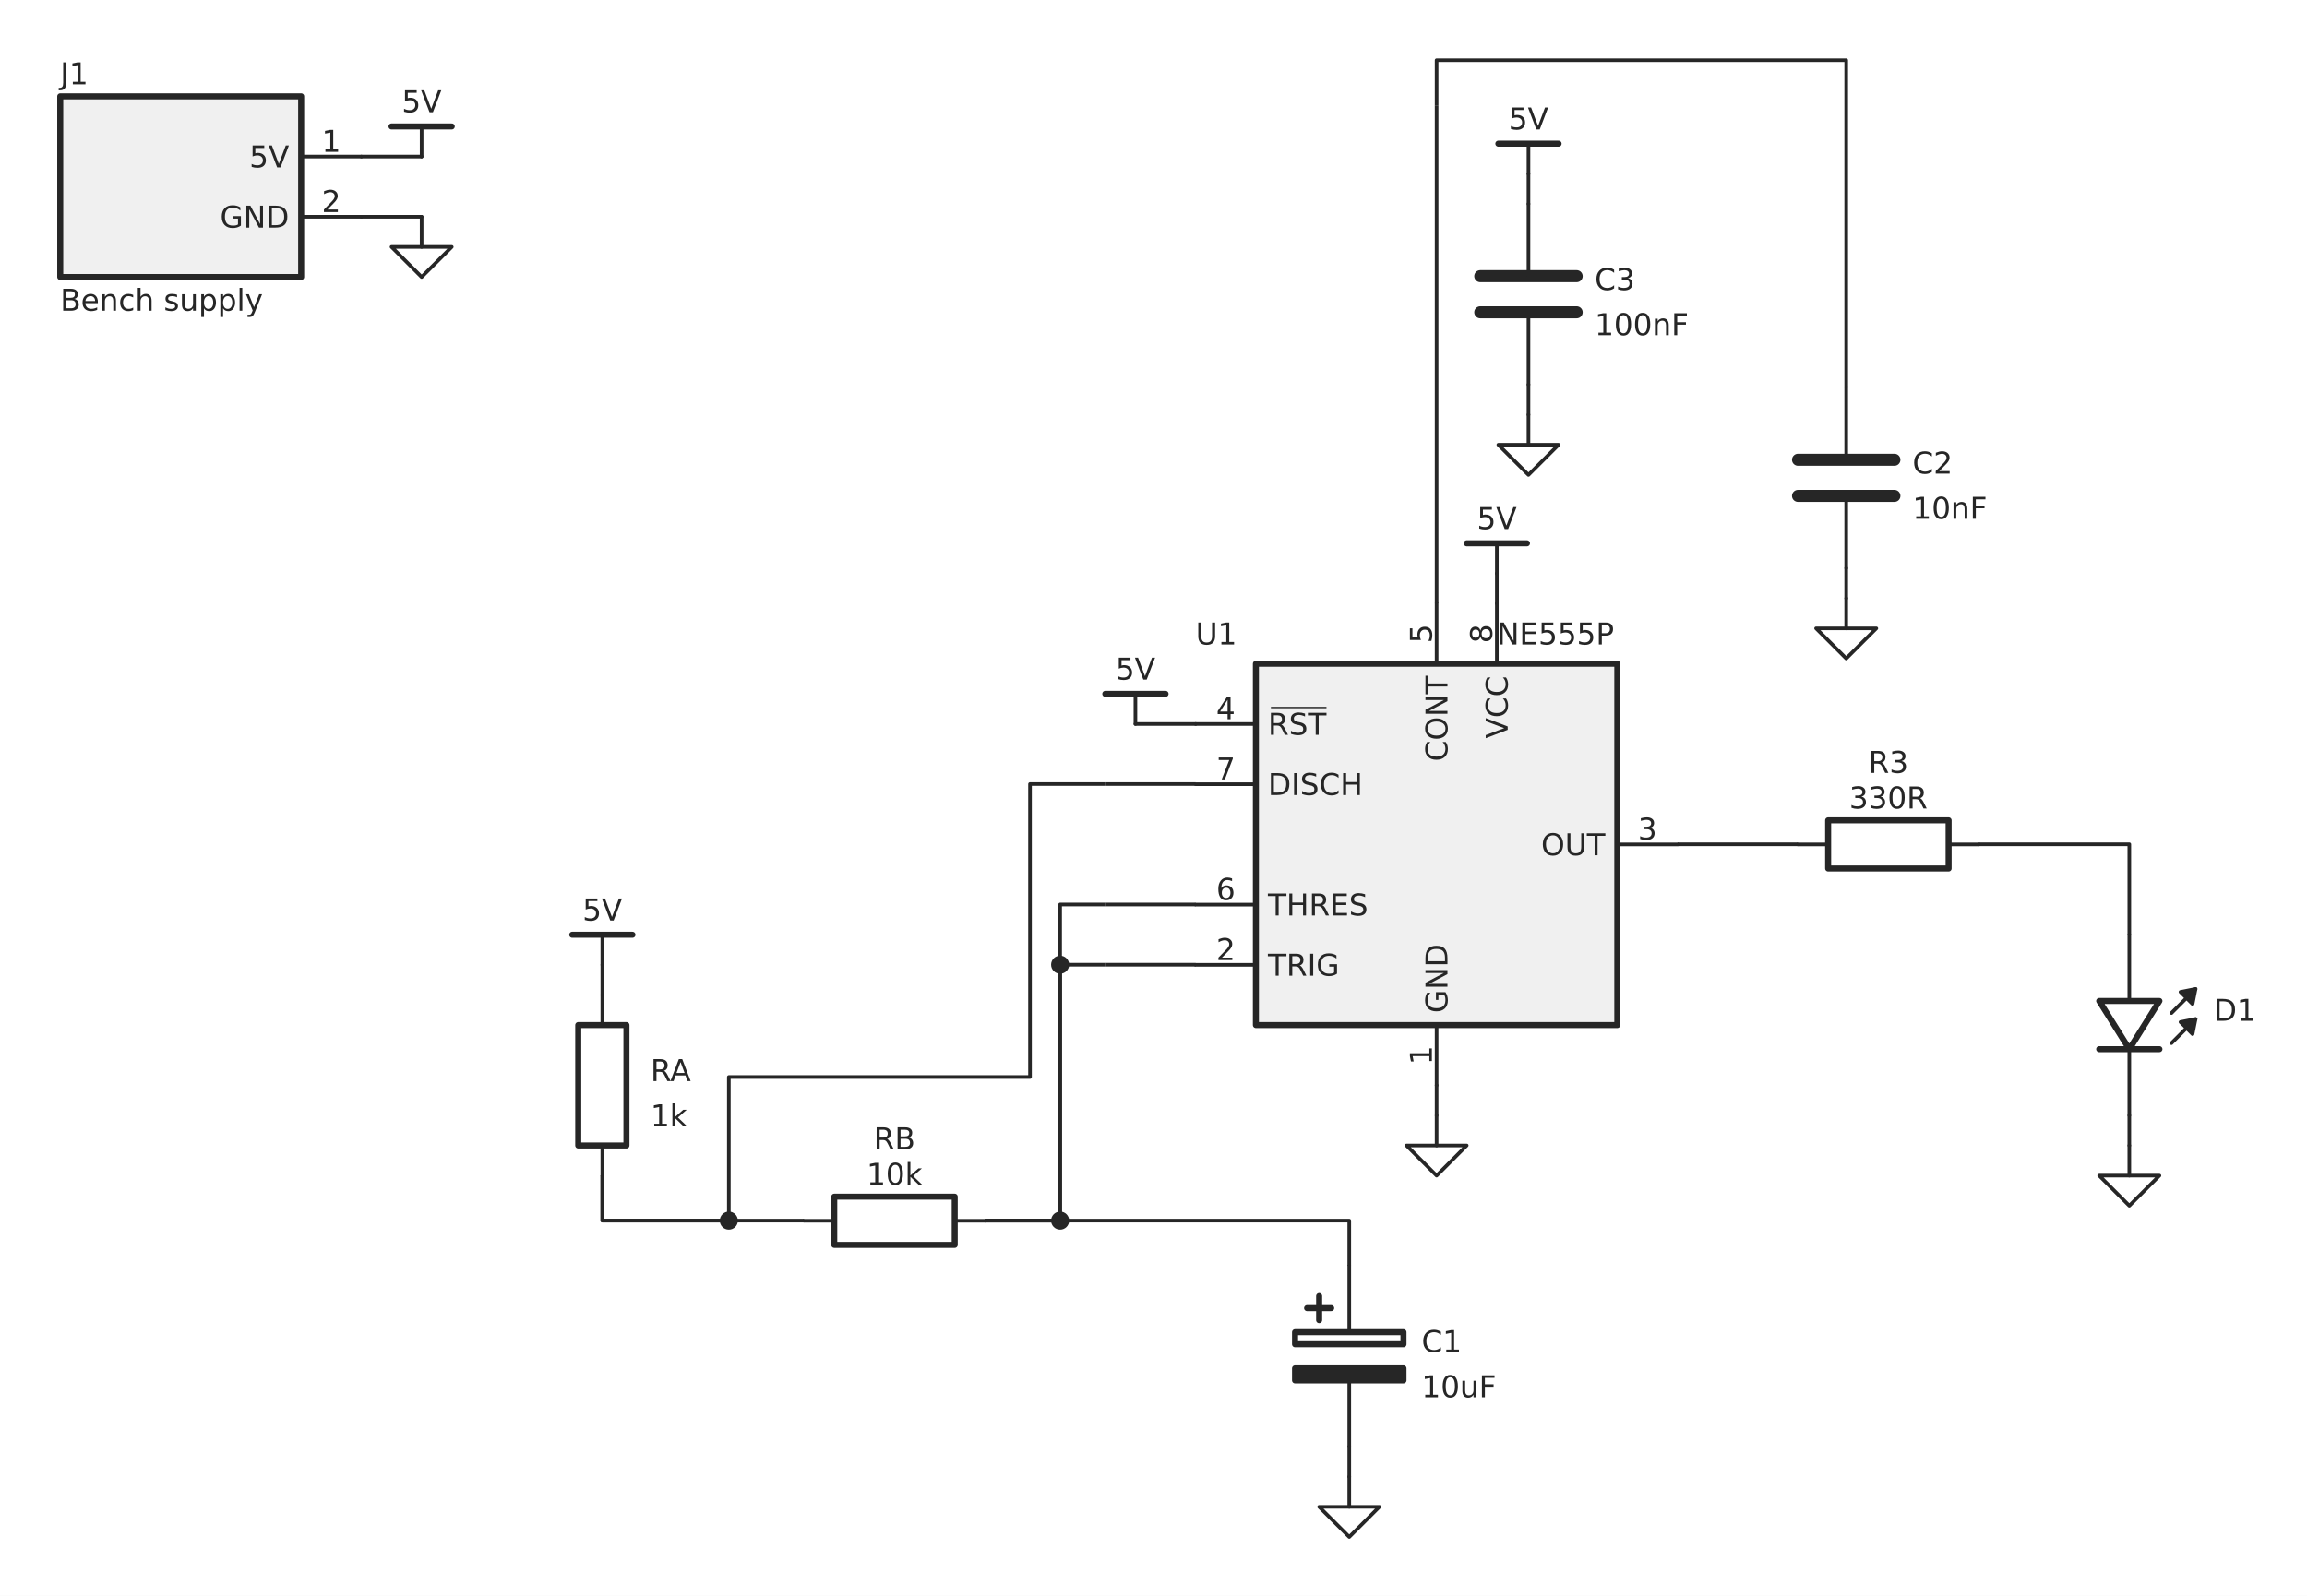
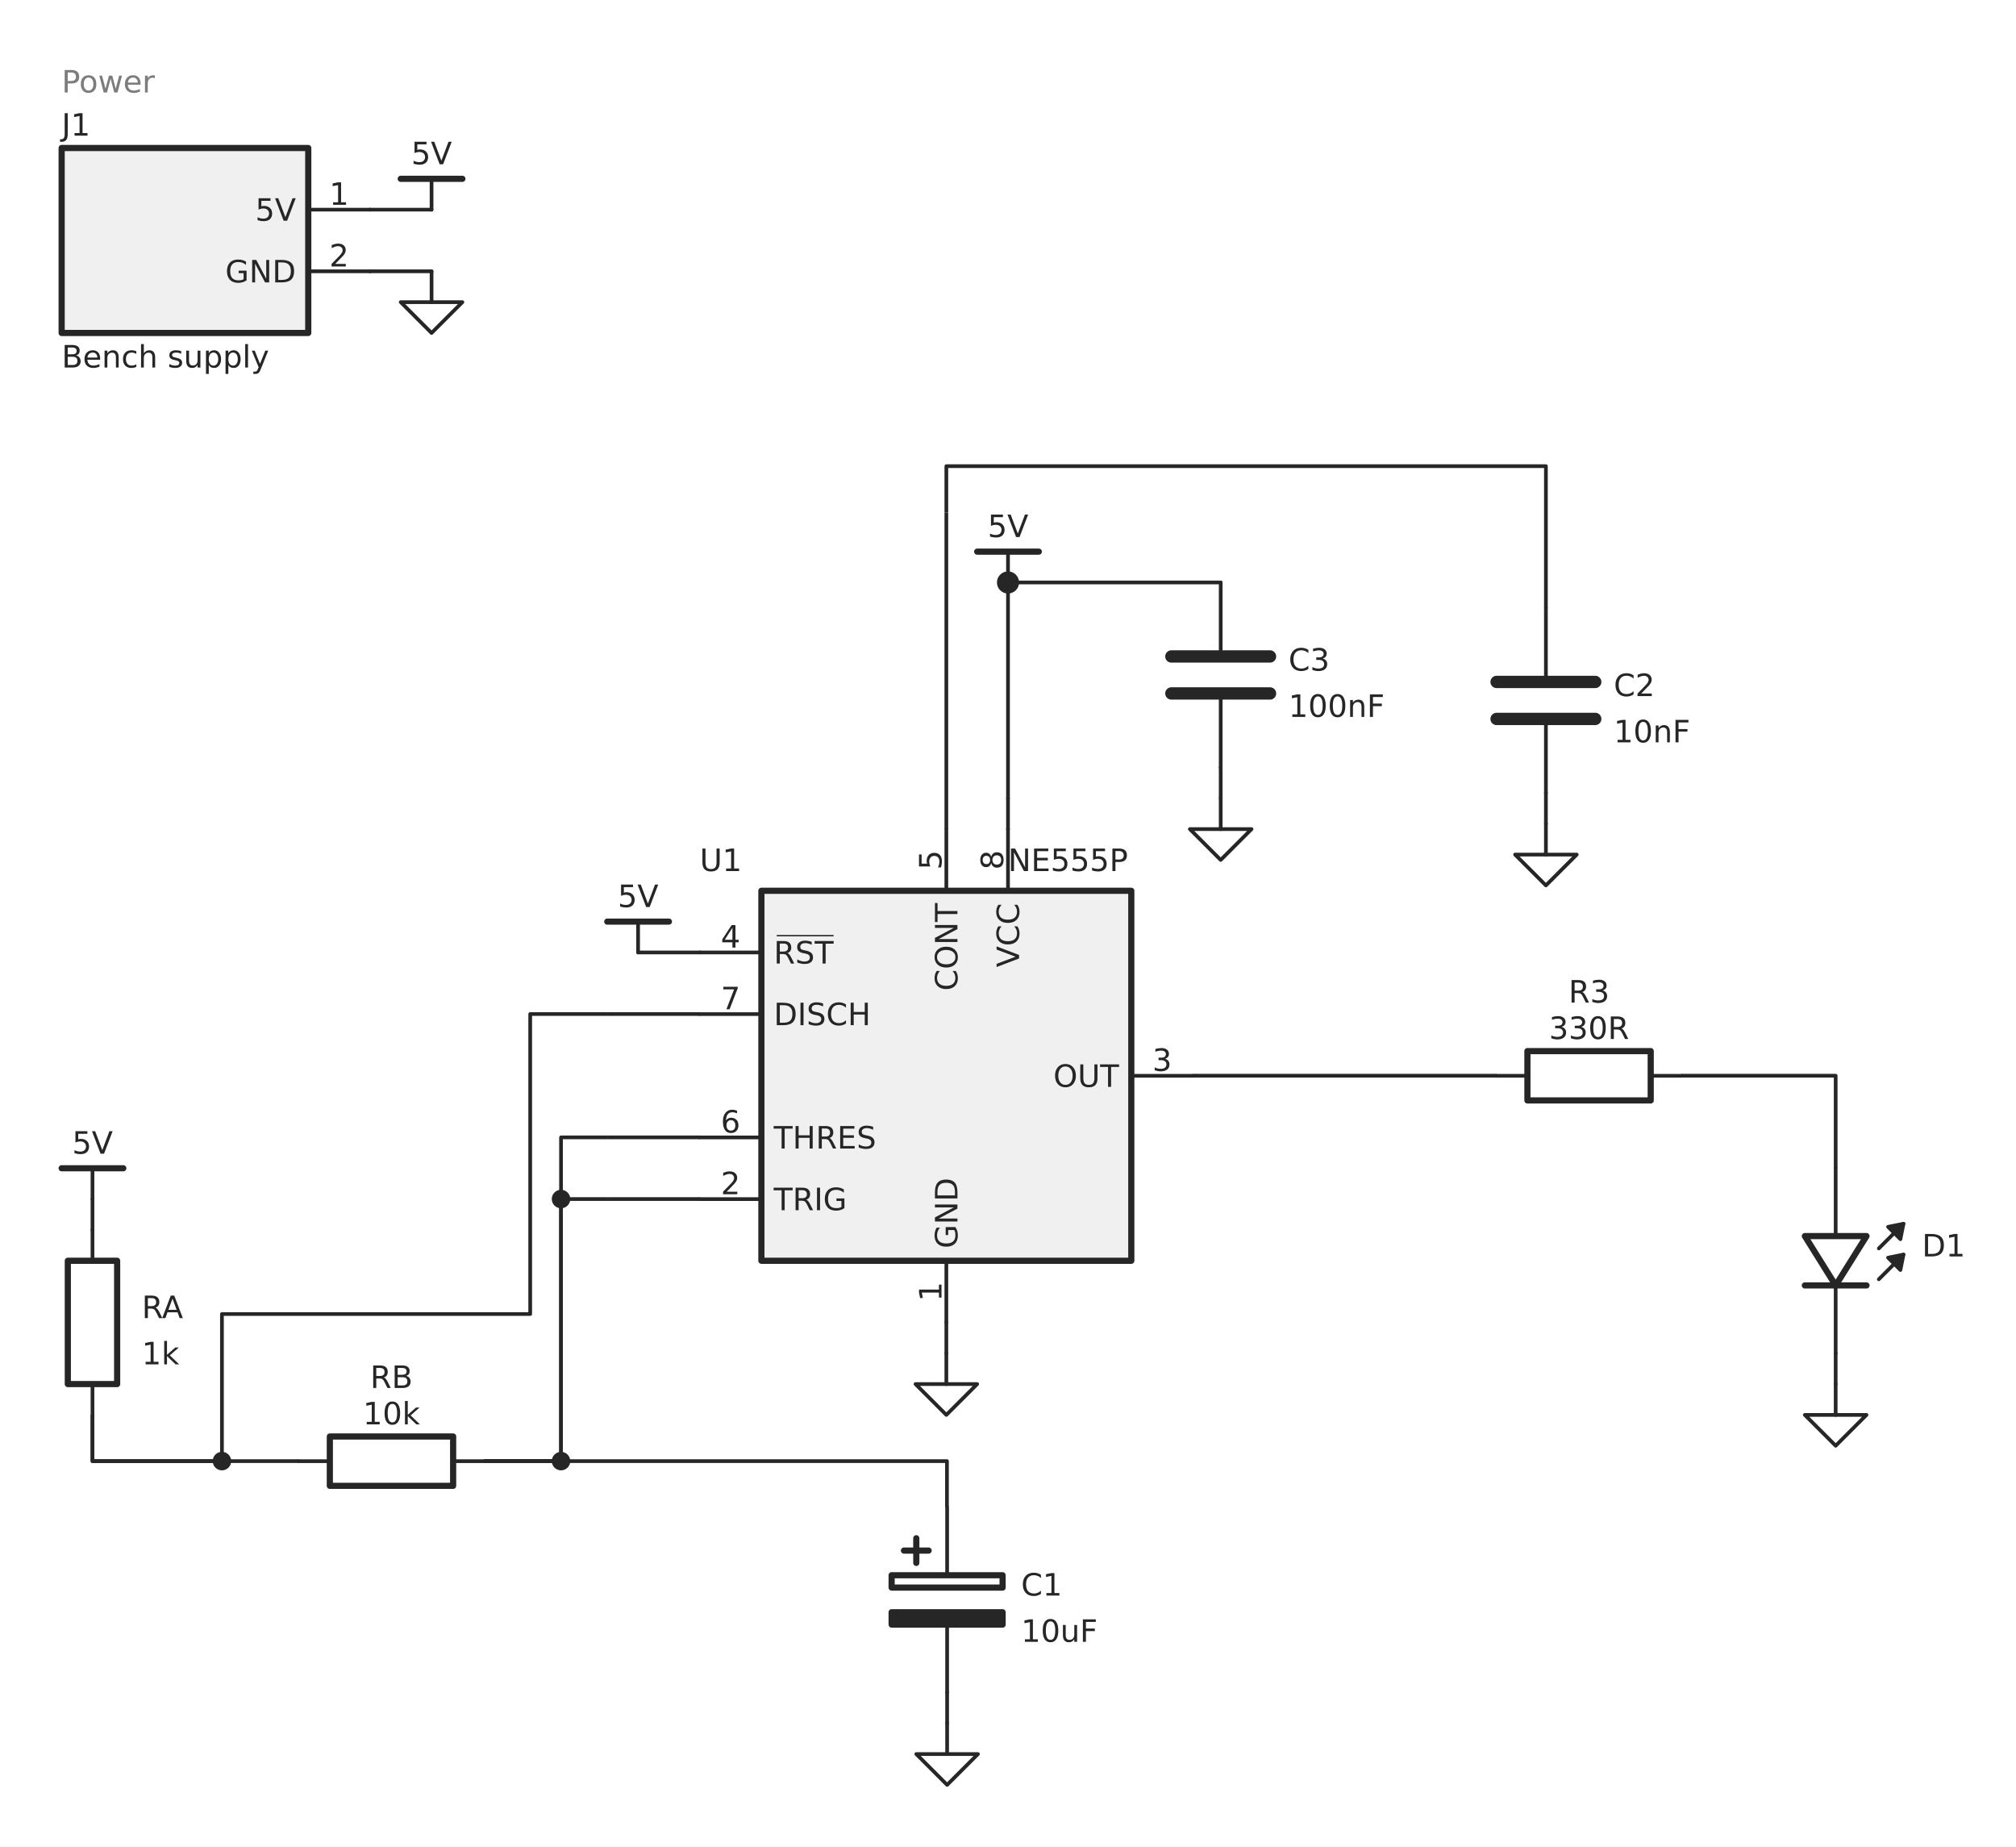
- <svg xmlns="http://www.w3.org/2000/svg" width="766" height="530" viewBox="0 0 766 530" font-family="DejaVu Sans, Helvetica, Arial, sans-serif" color="#262626">
+ <svg xmlns="http://www.w3.org/2000/svg" width="654" height="599" viewBox="0 0 654 599" font-family="DejaVu Sans, Helvetica, Arial, sans-serif" color="#262626">
  <rect width="100%" height="100%" fill="white" />
+   <text x="20.0" y="30.0" font-size="10.0" fill="currentColor" fill-opacity="0.6">Power</text>
  <g data-net="DIS">
-     <polyline points="200.0,390.4 200.0,405.4 242.0,405.4 242.0,357.7 342.0,357.7 342.0,260.4 367.0,260.4" fill="none" stroke="currentColor" stroke-width="1.2" stroke-linejoin="round" />
-     <polyline points="200.0,390.4 200.0,405.4 267.0,405.4" fill="none" stroke="currentColor" stroke-width="1.2" stroke-linejoin="round" />
-     <polyline points="397.0,260.4 367.0,260.4" fill="none" stroke="currentColor" stroke-width="1.2" stroke-linejoin="round" />
-     <circle cx="242.0" cy="405.4" r="3" fill="currentColor" />
+     <polyline points="30.0,458.9 30.0,473.9 72.0,473.9 72.0,426.2 172.0,426.2 172.0,328.9 197.0,328.9" fill="none" stroke="currentColor" stroke-width="1.2" stroke-linejoin="round" />
+     <polyline points="30.0,458.9 30.0,473.9 97.0,473.9" fill="none" stroke="currentColor" stroke-width="1.2" stroke-linejoin="round" />
+     <polyline points="227.0,328.9 197.0,328.9" fill="none" stroke="currentColor" stroke-width="1.2" stroke-linejoin="round" />
+     <circle cx="72.0" cy="473.9" r="3" fill="currentColor" />
  </g>
  <g data-net="TIMING">
-     <polyline points="327.0,405.4 352.0,405.4 352.0,320.4 367.0,320.4" fill="none" stroke="currentColor" stroke-width="1.2" stroke-linejoin="round" />
-     <polyline points="327.0,405.4 352.0,405.4 352.0,300.4 367.0,300.4" fill="none" stroke="currentColor" stroke-width="1.2" stroke-linejoin="round" />
-     <polyline points="327.0,405.4 448.0,405.4 448.0,420.4" fill="none" stroke="currentColor" stroke-width="1.2" stroke-linejoin="round" />
-     <polyline points="397.0,320.4 367.0,320.4" fill="none" stroke="currentColor" stroke-width="1.2" stroke-linejoin="round" />
-     <polyline points="397.0,300.4 367.0,300.4" fill="none" stroke="currentColor" stroke-width="1.2" stroke-linejoin="round" />
-     <circle cx="352.0" cy="405.4" r="3" fill="currentColor" />
-     <circle cx="352.0" cy="320.4" r="3" fill="currentColor" />
+     <polyline points="157.0,473.9 182.0,473.9 182.0,388.9 197.0,388.9" fill="none" stroke="currentColor" stroke-width="1.2" stroke-linejoin="round" />
+     <polyline points="157.0,473.9 182.0,473.9 182.0,368.9 197.0,368.9" fill="none" stroke="currentColor" stroke-width="1.2" stroke-linejoin="round" />
+     <polyline points="157.0,473.9 307.2,473.9 307.2,488.9" fill="none" stroke="currentColor" stroke-width="1.2" stroke-linejoin="round" />
+     <polyline points="227.0,388.9 197.0,388.9" fill="none" stroke="currentColor" stroke-width="1.2" stroke-linejoin="round" />
+     <polyline points="227.0,368.9 197.0,368.9" fill="none" stroke="currentColor" stroke-width="1.2" stroke-linejoin="round" />
+     <circle cx="182.0" cy="473.9" r="3" fill="currentColor" />
+     <circle cx="182.0" cy="388.9" r="3" fill="currentColor" />
  </g>
  <g data-net="CTRL">
-     <polyline points="477.0,35.0 477.0,20.0 613.0,20.0 613.0,128.7" fill="none" stroke="currentColor" stroke-width="1.2" stroke-linejoin="round" />
-     <polyline points="477.0,200.4 477.0,35.0" fill="none" stroke="currentColor" stroke-width="1.2" stroke-linejoin="round" />
+     <polyline points="307.0,166.2 307.0,151.2 501.5,151.2 501.5,197.2" fill="none" stroke="currentColor" stroke-width="1.2" stroke-linejoin="round" />
+     <polyline points="307.0,268.9 307.0,166.2" fill="none" stroke="currentColor" stroke-width="1.2" stroke-linejoin="round" />
  </g>
  <g data-net="OUT">
-     <polyline points="557.0,280.4 597.0,280.4" fill="none" stroke="currentColor" stroke-width="1.2" stroke-linejoin="round" />
+     <polyline points="445.5,348.9 485.5,348.9" fill="none" stroke="currentColor" stroke-width="1.2" stroke-linejoin="round" />
+     <polyline points="387.0,348.9 445.5,348.9" fill="none" stroke="currentColor" stroke-width="1.2" stroke-linejoin="round" />
  </g>
  <g data-net="LED">
-     <polyline points="657.0,280.4 707.0,280.4 707.0,310.4" fill="none" stroke="currentColor" stroke-width="1.2" stroke-linejoin="round" />
+     <polyline points="545.5,348.9 595.5,348.9 595.5,378.9" fill="none" stroke="currentColor" stroke-width="1.2" stroke-linejoin="round" />
  </g>
  <g data-part="U1">
-     <polygon points="417,220.45 537,220.45 537,340.45 417,340.45" fill="currentColor" fill-opacity="0.07" stroke="currentColor" stroke-width="2" stroke-linejoin="round" stroke-linecap="round" />
+     <polygon points="247,288.92 367,288.92 367,408.92 247,408.92" fill="currentColor" fill-opacity="0.07" stroke="currentColor" stroke-width="2" stroke-linejoin="round" stroke-linecap="round" />
    <g data-pin="U1.2">
-       <polyline points="397,320.45 417,320.45" fill="none" stroke="currentColor" stroke-width="1.2" stroke-linejoin="round" stroke-linecap="round" />
-       <text x="421" y="324.05" font-size="10" text-anchor="start" fill="currentColor">TRIG</text>
-       <text x="407" y="318.87" font-size="10" text-anchor="middle" fill="currentColor">2</text>
+       <polyline points="227,388.92 247,388.92" fill="none" stroke="currentColor" stroke-width="1.2" stroke-linejoin="round" stroke-linecap="round" />
+       <text x="251" y="392.52" font-size="10" text-anchor="start" fill="currentColor">TRIG</text>
+       <text x="237" y="387.35" font-size="10" text-anchor="middle" fill="currentColor">2</text>
    </g>
    <g data-pin="U1.3">
-       <polyline points="557,280.45 537,280.45" fill="none" stroke="currentColor" stroke-width="1.2" stroke-linejoin="round" stroke-linecap="round" />
-       <text x="533" y="284.05" font-size="10" text-anchor="end" fill="currentColor">OUT</text>
-       <text x="547" y="278.87" font-size="10" text-anchor="middle" fill="currentColor">3</text>
+       <polyline points="387,348.92 367,348.92" fill="none" stroke="currentColor" stroke-width="1.2" stroke-linejoin="round" stroke-linecap="round" />
+       <text x="363" y="352.52" font-size="10" text-anchor="end" fill="currentColor">OUT</text>
+       <text x="377" y="347.35" font-size="10" text-anchor="middle" fill="currentColor">3</text>
    </g>
    <g data-pin="U1.4">
-       <polyline points="397,240.45 417,240.45" fill="none" stroke="currentColor" stroke-width="1.2" stroke-linejoin="round" stroke-linecap="round" />
-       <text x="421" y="244.05" font-size="10" text-anchor="start" fill="currentColor">
+       <polyline points="227,308.92 247,308.92" fill="none" stroke="currentColor" stroke-width="1.2" stroke-linejoin="round" stroke-linecap="round" />
+       <text x="251" y="312.52" font-size="10" text-anchor="start" fill="currentColor">
        <tspan text-decoration="overline">RST</tspan>
      </text>
-       <text x="407" y="238.87" font-size="10" text-anchor="middle" fill="currentColor">4</text>
+       <text x="237" y="307.35" font-size="10" text-anchor="middle" fill="currentColor">4</text>
    </g>
    <g data-pin="U1.5">
-       <polyline points="477,200.45 477,220.45" fill="none" stroke="currentColor" stroke-width="1.2" stroke-linejoin="round" stroke-linecap="round" />
-       <text x="480.6" y="224.45" font-size="10" text-anchor="end" fill="currentColor" transform="rotate(-90 480.6 224.45)">CONT</text>
-       <text x="475.43" y="210.45" font-size="10" text-anchor="middle" fill="currentColor" transform="rotate(-90 475.43 210.45)">5</text>
+       <polyline points="307,268.92 307,288.92" fill="none" stroke="currentColor" stroke-width="1.2" stroke-linejoin="round" stroke-linecap="round" />
+       <text x="310.6" y="292.92" font-size="10" text-anchor="end" fill="currentColor" transform="rotate(-90 310.6 292.92)">CONT</text>
+       <text x="305.43" y="278.92" font-size="10" text-anchor="middle" fill="currentColor" transform="rotate(-90 305.43 278.92)">5</text>
    </g>
    <g data-pin="U1.6">
-       <polyline points="397,300.45 417,300.45" fill="none" stroke="currentColor" stroke-width="1.2" stroke-linejoin="round" stroke-linecap="round" />
-       <text x="421" y="304.05" font-size="10" text-anchor="start" fill="currentColor">THRES</text>
-       <text x="407" y="298.87" font-size="10" text-anchor="middle" fill="currentColor">6</text>
+       <polyline points="227,368.92 247,368.92" fill="none" stroke="currentColor" stroke-width="1.2" stroke-linejoin="round" stroke-linecap="round" />
+       <text x="251" y="372.52" font-size="10" text-anchor="start" fill="currentColor">THRES</text>
+       <text x="237" y="367.35" font-size="10" text-anchor="middle" fill="currentColor">6</text>
    </g>
    <g data-pin="U1.7">
-       <polyline points="397,260.45 417,260.45" fill="none" stroke="currentColor" stroke-width="1.2" stroke-linejoin="round" stroke-linecap="round" />
-       <text x="421" y="264.05" font-size="10" text-anchor="start" fill="currentColor">DISCH</text>
-       <text x="407" y="258.87" font-size="10" text-anchor="middle" fill="currentColor">7</text>
+       <polyline points="227,328.92 247,328.92" fill="none" stroke="currentColor" stroke-width="1.2" stroke-linejoin="round" stroke-linecap="round" />
+       <text x="251" y="332.52" font-size="10" text-anchor="start" fill="currentColor">DISCH</text>
+       <text x="237" y="327.35" font-size="10" text-anchor="middle" fill="currentColor">7</text>
    </g>
    <g data-pin="U1.1">
-       <polyline points="477,360.45 477,340.45" fill="none" stroke="currentColor" stroke-width="1.2" stroke-linejoin="round" stroke-linecap="round" />
-       <text x="480.6" y="336.45" font-size="10" text-anchor="start" fill="currentColor" transform="rotate(-90 480.6 336.45)">GND</text>
-       <text x="475.43" y="350.45" font-size="10" text-anchor="middle" fill="currentColor" transform="rotate(-90 475.43 350.45)">1</text>
+       <polyline points="307,428.92 307,408.92" fill="none" stroke="currentColor" stroke-width="1.2" stroke-linejoin="round" stroke-linecap="round" />
+       <text x="310.6" y="404.92" font-size="10" text-anchor="start" fill="currentColor" transform="rotate(-90 310.6 404.92)">GND</text>
+       <text x="305.43" y="418.92" font-size="10" text-anchor="middle" fill="currentColor" transform="rotate(-90 305.43 418.92)">1</text>
    </g>
    <g data-pin="U1.8">
-       <polyline points="497,200.45 497,220.45" fill="none" stroke="currentColor" stroke-width="1.2" stroke-linejoin="round" stroke-linecap="round" />
-       <text x="500.6" y="224.45" font-size="10" text-anchor="end" fill="currentColor" transform="rotate(-90 500.6 224.45)">VCC</text>
-       <text x="495.43" y="210.45" font-size="10" text-anchor="middle" fill="currentColor" transform="rotate(-90 495.43 210.45)">8</text>
-     </g>
-     <text x="397" y="214.05" font-size="10" text-anchor="start" fill="currentColor">U1</text>
-     <text x="497" y="214.05" font-size="10" text-anchor="start" fill="currentColor">NE555P</text>
-   </g>
-   <g data-net="5V">
-     <polyline points="397,240.45 377,240.45" fill="none" stroke="currentColor" stroke-width="1.2" stroke-linejoin="round" stroke-linecap="round" />
-     <polyline points="377,240.45 377,230.45" fill="none" stroke="currentColor" stroke-width="1.2" stroke-linejoin="round" stroke-linecap="round" />
-     <polyline points="367,230.45 387,230.45" fill="none" stroke="currentColor" stroke-width="2" stroke-linejoin="round" stroke-linecap="round" />
-     <text x="377" y="225.72" font-size="10" text-anchor="middle" fill="currentColor">5V</text>
-   </g>
-   <g data-net="GND">
-     <polyline points="477,360.45 477,370.45" fill="none" stroke="currentColor" stroke-width="1.2" stroke-linejoin="round" stroke-linecap="round" />
-     <polyline points="477,370.45 477,380.45" fill="none" stroke="currentColor" stroke-width="1.2" stroke-linejoin="round" stroke-linecap="round" />
-     <polygon points="467,380.45 487,380.45 477,390.45" fill="none" stroke="currentColor" stroke-width="1.2" stroke-linejoin="round" stroke-linecap="round" />
-   </g>
-   <g data-net="5V">
-     <polyline points="497,200.45 497,190.45" fill="none" stroke="currentColor" stroke-width="1.2" stroke-linejoin="round" stroke-linecap="round" />
-     <polyline points="497,190.45 497,180.45" fill="none" stroke="currentColor" stroke-width="1.2" stroke-linejoin="round" stroke-linecap="round" />
-     <polyline points="487,180.45 507,180.45" fill="none" stroke="currentColor" stroke-width="2" stroke-linejoin="round" stroke-linecap="round" />
-     <text x="497" y="175.72" font-size="10" text-anchor="middle" fill="currentColor">5V</text>
+       <polyline points="327,268.92 327,288.92" fill="none" stroke="currentColor" stroke-width="1.2" stroke-linejoin="round" stroke-linecap="round" />
+       <text x="330.6" y="292.92" font-size="10" text-anchor="end" fill="currentColor" transform="rotate(-90 330.6 292.92)">VCC</text>
+       <text x="325.43" y="278.92" font-size="10" text-anchor="middle" fill="currentColor" transform="rotate(-90 325.43 278.92)">8</text>
+     </g>
+     <text x="227" y="282.52" font-size="10" text-anchor="start" fill="currentColor">U1</text>
+     <text x="327" y="282.52" font-size="10" text-anchor="start" fill="currentColor">NE555P</text>
+   </g>
+   <g data-net="5V">
+     <polyline points="227,308.92 207,308.92" fill="none" stroke="currentColor" stroke-width="1.2" stroke-linejoin="round" stroke-linecap="round" />
+     <polyline points="207,308.92 207,298.92" fill="none" stroke="currentColor" stroke-width="1.2" stroke-linejoin="round" stroke-linecap="round" />
+     <polyline points="197,298.92 217,298.92" fill="none" stroke="currentColor" stroke-width="2" stroke-linejoin="round" stroke-linecap="round" />
+     <text x="207" y="294.2" font-size="10" text-anchor="middle" fill="currentColor">5V</text>
+   </g>
+   <g data-net="GND">
+     <polyline points="307,428.92 307,438.92" fill="none" stroke="currentColor" stroke-width="1.2" stroke-linejoin="round" stroke-linecap="round" />
+     <polyline points="307,438.92 307,448.92" fill="none" stroke="currentColor" stroke-width="1.2" stroke-linejoin="round" stroke-linecap="round" />
+     <polygon points="297,448.92 317,448.92 307,458.92" fill="none" stroke="currentColor" stroke-width="1.2" stroke-linejoin="round" stroke-linecap="round" />
+   </g>
+   <g data-net="5V">
+     <polyline points="327,268.92 327,258.92" fill="none" stroke="currentColor" stroke-width="1.2" stroke-linejoin="round" stroke-linecap="round" />
  </g>
  <g data-part="C3">
-     <polyline points="491.5,91.72 523.5,91.72" fill="none" stroke="currentColor" stroke-width="4" stroke-linejoin="round" stroke-linecap="round" />
-     <polyline points="491.5,103.72 523.5,103.72" fill="none" stroke="currentColor" stroke-width="4" stroke-linejoin="round" stroke-linecap="round" />
+     <polyline points="380,212.92 412,212.92" fill="none" stroke="currentColor" stroke-width="4" stroke-linejoin="round" stroke-linecap="round" />
+     <polyline points="380,224.92 412,224.92" fill="none" stroke="currentColor" stroke-width="4" stroke-linejoin="round" stroke-linecap="round" />
    <g data-pin="C3.1">
-       <polyline points="507.5,67.72 507.5,91.72" fill="none" stroke="currentColor" stroke-width="1.2" stroke-linejoin="round" stroke-linecap="round" />
+       <polyline points="396,188.92 396,212.92" fill="none" stroke="currentColor" stroke-width="1.2" stroke-linejoin="round" stroke-linecap="round" />
    </g>
    <g data-pin="C3.2">
-       <polyline points="507.5,127.72 507.5,103.72" fill="none" stroke="currentColor" stroke-width="1.2" stroke-linejoin="round" stroke-linecap="round" />
-     </g>
-     <text x="529.5" y="96.32" font-size="10" text-anchor="start" fill="currentColor">C3</text>
-     <text x="529.5" y="111.32" font-size="10" text-anchor="start" fill="currentColor">100nF</text>
-   </g>
-   <g data-net="5V">
-     <polyline points="507.5,67.72 507.5,57.72" fill="none" stroke="currentColor" stroke-width="1.2" stroke-linejoin="round" stroke-linecap="round" />
-     <polyline points="507.5,57.72 507.5,47.72" fill="none" stroke="currentColor" stroke-width="1.2" stroke-linejoin="round" stroke-linecap="round" />
-     <polyline points="497.5,47.72 517.5,47.72" fill="none" stroke="currentColor" stroke-width="2" stroke-linejoin="round" stroke-linecap="round" />
-     <text x="507.5" y="43" font-size="10" text-anchor="middle" fill="currentColor">5V</text>
-   </g>
-   <g data-net="GND">
-     <polyline points="507.5,127.72 507.5,137.72" fill="none" stroke="currentColor" stroke-width="1.2" stroke-linejoin="round" stroke-linecap="round" />
-     <polyline points="507.5,137.72 507.5,147.72" fill="none" stroke="currentColor" stroke-width="1.2" stroke-linejoin="round" stroke-linecap="round" />
-     <polygon points="497.5,147.72 517.5,147.72 507.5,157.72" fill="none" stroke="currentColor" stroke-width="1.2" stroke-linejoin="round" stroke-linecap="round" />
+       <polyline points="396,248.92 396,224.92" fill="none" stroke="currentColor" stroke-width="1.2" stroke-linejoin="round" stroke-linecap="round" />
+     </g>
+     <text x="418" y="217.52" font-size="10" text-anchor="start" fill="currentColor">C3</text>
+     <text x="418" y="232.52" font-size="10" text-anchor="start" fill="currentColor">100nF</text>
+   </g>
+   <g data-net="GND">
+     <polyline points="396,248.92 396,258.92" fill="none" stroke="currentColor" stroke-width="1.2" stroke-linejoin="round" stroke-linecap="round" />
+     <polyline points="396,258.92 396,268.92" fill="none" stroke="currentColor" stroke-width="1.2" stroke-linejoin="round" stroke-linecap="round" />
+     <polygon points="386,268.92 406,268.92 396,278.92" fill="none" stroke="currentColor" stroke-width="1.2" stroke-linejoin="round" stroke-linecap="round" />
+   </g>
+   <g data-net="5V">
+     <polyline points="327,258.92 327,188.92" fill="none" stroke="currentColor" stroke-width="1.2" stroke-linejoin="round" stroke-linecap="round" />
+     <polyline points="327,188.92 327,178.92" fill="none" stroke="currentColor" stroke-width="1.2" stroke-linejoin="round" stroke-linecap="round" />
+     <polyline points="317,178.92 337,178.92" fill="none" stroke="currentColor" stroke-width="2" stroke-linejoin="round" stroke-linecap="round" />
+     <text x="327" y="174.2" font-size="10" text-anchor="middle" fill="currentColor">5V</text>
+     <polyline points="327,188.92 396,188.92" fill="none" stroke="currentColor" stroke-width="1.2" stroke-linejoin="round" stroke-linecap="round" />
+     <circle cx="327" cy="188.92" r="2.99" fill="currentColor" stroke="currentColor" stroke-width="1.2" />
  </g>
  <g data-part="RA">
-     <polygon points="192,340.45 208,340.45 208,380.45 192,380.45" fill="none" stroke="currentColor" stroke-width="2" stroke-linejoin="round" stroke-linecap="round" />
+     <polygon points="22,408.92 38,408.92 38,448.92 22,448.92" fill="none" stroke="currentColor" stroke-width="2" stroke-linejoin="round" stroke-linecap="round" />
    <g data-pin="RA.1">
-       <polyline points="200,330.45 200,340.45" fill="none" stroke="currentColor" stroke-width="1.2" stroke-linejoin="round" stroke-linecap="round" />
+       <polyline points="30,398.92 30,408.92" fill="none" stroke="currentColor" stroke-width="1.2" stroke-linejoin="round" stroke-linecap="round" />
    </g>
    <g data-pin="RA.2">
-       <polyline points="200,390.45 200,380.45" fill="none" stroke="currentColor" stroke-width="1.2" stroke-linejoin="round" stroke-linecap="round" />
-     </g>
-     <text x="216" y="359.05" font-size="10" text-anchor="start" fill="currentColor">RA</text>
-     <text x="216" y="374.05" font-size="10" text-anchor="start" fill="currentColor">1k</text>
-   </g>
-   <g data-net="5V">
-     <polyline points="200,330.45 200,320.45" fill="none" stroke="currentColor" stroke-width="1.2" stroke-linejoin="round" stroke-linecap="round" />
-     <polyline points="200,320.45 200,310.45" fill="none" stroke="currentColor" stroke-width="1.2" stroke-linejoin="round" stroke-linecap="round" />
-     <polyline points="190,310.45 210,310.45" fill="none" stroke="currentColor" stroke-width="2" stroke-linejoin="round" stroke-linecap="round" />
-     <text x="200" y="305.72" font-size="10" text-anchor="middle" fill="currentColor">5V</text>
+       <polyline points="30,458.92 30,448.92" fill="none" stroke="currentColor" stroke-width="1.2" stroke-linejoin="round" stroke-linecap="round" />
+     </g>
+     <text x="46" y="427.52" font-size="10" text-anchor="start" fill="currentColor">RA</text>
+     <text x="46" y="442.52" font-size="10" text-anchor="start" fill="currentColor">1k</text>
+   </g>
+   <g data-net="5V">
+     <polyline points="30,398.92 30,388.92" fill="none" stroke="currentColor" stroke-width="1.2" stroke-linejoin="round" stroke-linecap="round" />
+     <polyline points="30,388.92 30,378.92" fill="none" stroke="currentColor" stroke-width="1.2" stroke-linejoin="round" stroke-linecap="round" />
+     <polyline points="20,378.92 40,378.92" fill="none" stroke="currentColor" stroke-width="2" stroke-linejoin="round" stroke-linecap="round" />
+     <text x="30" y="374.2" font-size="10" text-anchor="middle" fill="currentColor">5V</text>
  </g>
  <g data-part="RB">
-     <polygon points="277,413.45 277,397.45 317,397.45 317,413.45" fill="none" stroke="currentColor" stroke-width="2" stroke-linejoin="round" stroke-linecap="round" />
+     <polygon points="107,481.92 107,465.92 147,465.92 147,481.92" fill="none" stroke="currentColor" stroke-width="2" stroke-linejoin="round" stroke-linecap="round" />
    <g data-pin="RB.1">
-       <polyline points="267,405.45 277,405.45" fill="none" stroke="currentColor" stroke-width="1.2" stroke-linejoin="round" stroke-linecap="round" />
+       <polyline points="97,473.92 107,473.92" fill="none" stroke="currentColor" stroke-width="1.2" stroke-linejoin="round" stroke-linecap="round" />
    </g>
    <g data-pin="RB.2">
-       <polyline points="327,405.45 317,405.45" fill="none" stroke="currentColor" stroke-width="1.2" stroke-linejoin="round" stroke-linecap="round" />
-     </g>
-     <text x="297" y="393.51" font-size="10" text-anchor="middle" fill="currentColor">10k</text>
-     <text x="297" y="381.7" font-size="10" text-anchor="middle" fill="currentColor">RB</text>
+       <polyline points="157,473.92 147,473.92" fill="none" stroke="currentColor" stroke-width="1.2" stroke-linejoin="round" stroke-linecap="round" />
+     </g>
+     <text x="127" y="461.99" font-size="10" text-anchor="middle" fill="currentColor">10k</text>
+     <text x="127" y="450.18" font-size="10" text-anchor="middle" fill="currentColor">RB</text>
  </g>
  <g data-part="C1">
-     <polygon points="430,442.45 466,442.45 466,446.45 430,446.45" fill="none" stroke="currentColor" stroke-width="2" stroke-linejoin="round" stroke-linecap="round" />
-     <polygon points="430,454.45 466,454.45 466,458.45 430,458.45" fill="currentColor" stroke="currentColor" stroke-width="2" stroke-linejoin="round" stroke-linecap="round" />
-     <polyline points="434,434.45 442,434.45" fill="none" stroke="currentColor" stroke-width="2" stroke-linejoin="round" stroke-linecap="round" />
-     <polyline points="438,430.45 438,438.45" fill="none" stroke="currentColor" stroke-width="2" stroke-linejoin="round" stroke-linecap="round" />
+     <polygon points="289.25,510.92 325.25,510.92 325.25,514.92 289.25,514.92" fill="none" stroke="currentColor" stroke-width="2" stroke-linejoin="round" stroke-linecap="round" />
+     <polygon points="289.25,522.92 325.25,522.92 325.25,526.92 289.25,526.92" fill="currentColor" stroke="currentColor" stroke-width="2" stroke-linejoin="round" stroke-linecap="round" />
+     <polyline points="293.25,502.92 301.25,502.92" fill="none" stroke="currentColor" stroke-width="2" stroke-linejoin="round" stroke-linecap="round" />
+     <polyline points="297.25,498.92 297.25,506.92" fill="none" stroke="currentColor" stroke-width="2" stroke-linejoin="round" stroke-linecap="round" />
    <g data-pin="C1.1">
-       <polyline points="448,420.45 448,442.45" fill="none" stroke="currentColor" stroke-width="1.2" stroke-linejoin="round" stroke-linecap="round" />
+       <polyline points="307.25,488.92 307.25,510.92" fill="none" stroke="currentColor" stroke-width="1.2" stroke-linejoin="round" stroke-linecap="round" />
    </g>
    <g data-pin="C1.2">
-       <polyline points="448,480.45 448,458.45" fill="none" stroke="currentColor" stroke-width="1.2" stroke-linejoin="round" stroke-linecap="round" />
-     </g>
-     <text x="472" y="449.05" font-size="10" text-anchor="start" fill="currentColor">C1</text>
-     <text x="472" y="464.05" font-size="10" text-anchor="start" fill="currentColor">10uF</text>
-   </g>
-   <g data-net="GND">
-     <polyline points="448,480.45 448,490.45" fill="none" stroke="currentColor" stroke-width="1.2" stroke-linejoin="round" stroke-linecap="round" />
-     <polyline points="448,490.45 448,500.45" fill="none" stroke="currentColor" stroke-width="1.2" stroke-linejoin="round" stroke-linecap="round" />
-     <polygon points="438,500.45 458,500.45 448,510.45" fill="none" stroke="currentColor" stroke-width="1.2" stroke-linejoin="round" stroke-linecap="round" />
+       <polyline points="307.25,548.92 307.25,526.92" fill="none" stroke="currentColor" stroke-width="1.2" stroke-linejoin="round" stroke-linecap="round" />
+     </g>
+     <text x="331.25" y="517.52" font-size="10" text-anchor="start" fill="currentColor">C1</text>
+     <text x="331.25" y="532.52" font-size="10" text-anchor="start" fill="currentColor">10uF</text>
+   </g>
+   <g data-net="GND">
+     <polyline points="307.25,548.92 307.25,558.92" fill="none" stroke="currentColor" stroke-width="1.2" stroke-linejoin="round" stroke-linecap="round" />
+     <polyline points="307.25,558.92 307.25,568.92" fill="none" stroke="currentColor" stroke-width="1.2" stroke-linejoin="round" stroke-linecap="round" />
+     <polygon points="297.25,568.92 317.25,568.92 307.25,578.92" fill="none" stroke="currentColor" stroke-width="1.2" stroke-linejoin="round" stroke-linecap="round" />
  </g>
  <g data-part="C2">
-     <polyline points="597,152.7 629,152.7" fill="none" stroke="currentColor" stroke-width="4" stroke-linejoin="round" stroke-linecap="round" />
-     <polyline points="597,164.7 629,164.7" fill="none" stroke="currentColor" stroke-width="4" stroke-linejoin="round" stroke-linecap="round" />
+     <polyline points="485.5,221.18 517.5,221.18" fill="none" stroke="currentColor" stroke-width="4" stroke-linejoin="round" stroke-linecap="round" />
+     <polyline points="485.5,233.18 517.5,233.18" fill="none" stroke="currentColor" stroke-width="4" stroke-linejoin="round" stroke-linecap="round" />
    <g data-pin="C2.1">
-       <polyline points="613,128.7 613,152.7" fill="none" stroke="currentColor" stroke-width="1.2" stroke-linejoin="round" stroke-linecap="round" />
+       <polyline points="501.5,197.18 501.5,221.18" fill="none" stroke="currentColor" stroke-width="1.2" stroke-linejoin="round" stroke-linecap="round" />
    </g>
    <g data-pin="C2.2">
-       <polyline points="613,188.7 613,164.7" fill="none" stroke="currentColor" stroke-width="1.2" stroke-linejoin="round" stroke-linecap="round" />
-     </g>
-     <text x="635" y="157.3" font-size="10" text-anchor="start" fill="currentColor">C2</text>
-     <text x="635" y="172.3" font-size="10" text-anchor="start" fill="currentColor">10nF</text>
-   </g>
-   <g data-net="GND">
-     <polyline points="613,188.7 613,198.7" fill="none" stroke="currentColor" stroke-width="1.2" stroke-linejoin="round" stroke-linecap="round" />
-     <polyline points="613,198.7 613,208.7" fill="none" stroke="currentColor" stroke-width="1.2" stroke-linejoin="round" stroke-linecap="round" />
-     <polygon points="603,208.7 623,208.7 613,218.7" fill="none" stroke="currentColor" stroke-width="1.2" stroke-linejoin="round" stroke-linecap="round" />
+       <polyline points="501.5,257.18 501.5,233.18" fill="none" stroke="currentColor" stroke-width="1.2" stroke-linejoin="round" stroke-linecap="round" />
+     </g>
+     <text x="523.5" y="225.78" font-size="10" text-anchor="start" fill="currentColor">C2</text>
+     <text x="523.5" y="240.78" font-size="10" text-anchor="start" fill="currentColor">10nF</text>
+   </g>
+   <g data-net="GND">
+     <polyline points="501.5,257.18 501.5,267.18" fill="none" stroke="currentColor" stroke-width="1.2" stroke-linejoin="round" stroke-linecap="round" />
+     <polyline points="501.5,267.18 501.5,277.18" fill="none" stroke="currentColor" stroke-width="1.2" stroke-linejoin="round" stroke-linecap="round" />
+     <polygon points="491.5,277.18 511.5,277.18 501.5,287.18" fill="none" stroke="currentColor" stroke-width="1.2" stroke-linejoin="round" stroke-linecap="round" />
  </g>
  <g data-part="R3">
-     <polygon points="607,288.45 607,272.45 647,272.45 647,288.45" fill="none" stroke="currentColor" stroke-width="2" stroke-linejoin="round" stroke-linecap="round" />
+     <polygon points="495.5,356.92 495.5,340.92 535.5,340.92 535.5,356.92" fill="none" stroke="currentColor" stroke-width="2" stroke-linejoin="round" stroke-linecap="round" />
    <g data-pin="R3.1">
-       <polyline points="597,280.45 607,280.45" fill="none" stroke="currentColor" stroke-width="1.2" stroke-linejoin="round" stroke-linecap="round" />
+       <polyline points="485.5,348.92 495.5,348.92" fill="none" stroke="currentColor" stroke-width="1.2" stroke-linejoin="round" stroke-linecap="round" />
    </g>
    <g data-pin="R3.2">
-       <polyline points="657,280.45 647,280.45" fill="none" stroke="currentColor" stroke-width="1.2" stroke-linejoin="round" stroke-linecap="round" />
-     </g>
-     <text x="627" y="268.51" font-size="10" text-anchor="middle" fill="currentColor">330R</text>
-     <text x="627" y="256.7" font-size="10" text-anchor="middle" fill="currentColor">R3</text>
+       <polyline points="545.5,348.92 535.5,348.92" fill="none" stroke="currentColor" stroke-width="1.2" stroke-linejoin="round" stroke-linecap="round" />
+     </g>
+     <text x="515.5" y="336.99" font-size="10" text-anchor="middle" fill="currentColor">330R</text>
+     <text x="515.5" y="325.18" font-size="10" text-anchor="middle" fill="currentColor">R3</text>
  </g>
  <g data-part="D1">
-     <polygon points="697,332.45 717,332.45 707,348.45" fill="none" stroke="currentColor" stroke-width="2" stroke-linejoin="round" stroke-linecap="round" />
-     <polyline points="697,348.45 717,348.45" fill="none" stroke="currentColor" stroke-width="2" stroke-linejoin="round" stroke-linecap="round" />
-     <polyline points="721,336.45 729,328.45" fill="none" stroke="currentColor" stroke-width="1.2" stroke-linejoin="round" stroke-linecap="round" />
-     <polygon points="729,328.45 724,329.45 728,333.45" fill="currentColor" stroke="currentColor" stroke-width="1.2" stroke-linejoin="round" stroke-linecap="round" />
-     <polyline points="721,346.45 729,338.45" fill="none" stroke="currentColor" stroke-width="1.2" stroke-linejoin="round" stroke-linecap="round" />
-     <polygon points="729,338.45 724,339.45 728,343.45" fill="currentColor" stroke="currentColor" stroke-width="1.2" stroke-linejoin="round" stroke-linecap="round" />
+     <polygon points="585.5,400.92 605.5,400.92 595.5,416.92" fill="none" stroke="currentColor" stroke-width="2" stroke-linejoin="round" stroke-linecap="round" />
+     <polyline points="585.5,416.92 605.5,416.92" fill="none" stroke="currentColor" stroke-width="2" stroke-linejoin="round" stroke-linecap="round" />
+     <polyline points="609.5,404.92 617.5,396.92" fill="none" stroke="currentColor" stroke-width="1.2" stroke-linejoin="round" stroke-linecap="round" />
+     <polygon points="617.5,396.92 612.5,397.92 616.5,401.92" fill="currentColor" stroke="currentColor" stroke-width="1.2" stroke-linejoin="round" stroke-linecap="round" />
+     <polyline points="609.5,414.92 617.5,406.92" fill="none" stroke="currentColor" stroke-width="1.2" stroke-linejoin="round" stroke-linecap="round" />
+     <polygon points="617.5,406.92 612.5,407.92 616.5,411.92" fill="currentColor" stroke="currentColor" stroke-width="1.2" stroke-linejoin="round" stroke-linecap="round" />
    <g data-pin="D1.1">
-       <polyline points="707,310.45 707,332.45" fill="none" stroke="currentColor" stroke-width="1.2" stroke-linejoin="round" stroke-linecap="round" />
+       <polyline points="595.5,378.92 595.5,400.92" fill="none" stroke="currentColor" stroke-width="1.2" stroke-linejoin="round" stroke-linecap="round" />
    </g>
    <g data-pin="D1.2">
-       <polyline points="707,370.45 707,348.45" fill="none" stroke="currentColor" stroke-width="1.2" stroke-linejoin="round" stroke-linecap="round" />
-     </g>
-     <text x="735" y="339.05" font-size="10" text-anchor="start" fill="currentColor">D1</text>
-   </g>
-   <g data-net="GND">
-     <polyline points="707,370.45 707,380.45" fill="none" stroke="currentColor" stroke-width="1.2" stroke-linejoin="round" stroke-linecap="round" />
-     <polyline points="707,380.45 707,390.45" fill="none" stroke="currentColor" stroke-width="1.2" stroke-linejoin="round" stroke-linecap="round" />
-     <polygon points="697,390.45 717,390.45 707,400.45" fill="none" stroke="currentColor" stroke-width="1.2" stroke-linejoin="round" stroke-linecap="round" />
+       <polyline points="595.5,438.92 595.5,416.92" fill="none" stroke="currentColor" stroke-width="1.2" stroke-linejoin="round" stroke-linecap="round" />
+     </g>
+     <text x="623.5" y="407.52" font-size="10" text-anchor="start" fill="currentColor">D1</text>
+   </g>
+   <g data-net="GND">
+     <polyline points="595.5,438.92 595.5,448.92" fill="none" stroke="currentColor" stroke-width="1.2" stroke-linejoin="round" stroke-linecap="round" />
+     <polyline points="595.5,448.92 595.5,458.92" fill="none" stroke="currentColor" stroke-width="1.2" stroke-linejoin="round" stroke-linecap="round" />
+     <polygon points="585.5,458.92 605.5,458.92 595.5,468.92" fill="none" stroke="currentColor" stroke-width="1.2" stroke-linejoin="round" stroke-linecap="round" />
  </g>
  <g data-part="J1">
-     <polygon points="20,32 100,32 100,92 20,92" fill="currentColor" fill-opacity="0.07" stroke="currentColor" stroke-width="2" stroke-linejoin="round" stroke-linecap="round" />
+     <polygon points="20,48 100,48 100,108 20,108" fill="currentColor" fill-opacity="0.07" stroke="currentColor" stroke-width="2" stroke-linejoin="round" stroke-linecap="round" />
    <g data-pin="J1.1">
-       <polyline points="120,52 100,52" fill="none" stroke="currentColor" stroke-width="1.2" stroke-linejoin="round" stroke-linecap="round" />
-       <text x="96" y="55.6" font-size="10" text-anchor="end" fill="currentColor">5V</text>
-       <text x="110" y="50.43" font-size="10" text-anchor="middle" fill="currentColor">1</text>
+       <polyline points="120,68 100,68" fill="none" stroke="currentColor" stroke-width="1.2" stroke-linejoin="round" stroke-linecap="round" />
+       <text x="96" y="71.6" font-size="10" text-anchor="end" fill="currentColor">5V</text>
+       <text x="110" y="66.43" font-size="10" text-anchor="middle" fill="currentColor">1</text>
    </g>
    <g data-pin="J1.2">
-       <polyline points="120,72 100,72" fill="none" stroke="currentColor" stroke-width="1.2" stroke-linejoin="round" stroke-linecap="round" />
-       <text x="96" y="75.6" font-size="10" text-anchor="end" fill="currentColor">GND</text>
-       <text x="110" y="70.43" font-size="10" text-anchor="middle" fill="currentColor">2</text>
-     </g>
-     <text x="20" y="28" font-size="10" text-anchor="start" fill="currentColor">J1</text>
-     <text x="20" y="103.2" font-size="10" text-anchor="start" fill="currentColor">Bench supply</text>
-   </g>
-   <g data-net="5V">
-     <polyline points="120,52 140,52" fill="none" stroke="currentColor" stroke-width="1.2" stroke-linejoin="round" stroke-linecap="round" />
-     <polyline points="140,52 140,42" fill="none" stroke="currentColor" stroke-width="1.2" stroke-linejoin="round" stroke-linecap="round" />
-     <polyline points="130,42 150,42" fill="none" stroke="currentColor" stroke-width="2" stroke-linejoin="round" stroke-linecap="round" />
-     <text x="140" y="37.28" font-size="10" text-anchor="middle" fill="currentColor">5V</text>
-   </g>
-   <g data-net="GND">
-     <polyline points="120,72 140,72" fill="none" stroke="currentColor" stroke-width="1.2" stroke-linejoin="round" stroke-linecap="round" />
-     <polyline points="140,72 140,82" fill="none" stroke="currentColor" stroke-width="1.2" stroke-linejoin="round" stroke-linecap="round" />
-     <polygon points="130,82 150,82 140,92" fill="none" stroke="currentColor" stroke-width="1.2" stroke-linejoin="round" stroke-linecap="round" />
+       <polyline points="120,88 100,88" fill="none" stroke="currentColor" stroke-width="1.2" stroke-linejoin="round" stroke-linecap="round" />
+       <text x="96" y="91.6" font-size="10" text-anchor="end" fill="currentColor">GND</text>
+       <text x="110" y="86.43" font-size="10" text-anchor="middle" fill="currentColor">2</text>
+     </g>
+     <text x="20" y="44" font-size="10" text-anchor="start" fill="currentColor">J1</text>
+     <text x="20" y="119.2" font-size="10" text-anchor="start" fill="currentColor">Bench supply</text>
+   </g>
+   <g data-net="5V">
+     <polyline points="120,68 140,68" fill="none" stroke="currentColor" stroke-width="1.2" stroke-linejoin="round" stroke-linecap="round" />
+     <polyline points="140,68 140,58" fill="none" stroke="currentColor" stroke-width="1.2" stroke-linejoin="round" stroke-linecap="round" />
+     <polyline points="130,58 150,58" fill="none" stroke="currentColor" stroke-width="2" stroke-linejoin="round" stroke-linecap="round" />
+     <text x="140" y="53.28" font-size="10" text-anchor="middle" fill="currentColor">5V</text>
+   </g>
+   <g data-net="GND">
+     <polyline points="120,88 140,88" fill="none" stroke="currentColor" stroke-width="1.2" stroke-linejoin="round" stroke-linecap="round" />
+     <polyline points="140,88 140,98" fill="none" stroke="currentColor" stroke-width="1.2" stroke-linejoin="round" stroke-linecap="round" />
+     <polygon points="130,98 150,98 140,108" fill="none" stroke="currentColor" stroke-width="1.2" stroke-linejoin="round" stroke-linecap="round" />
  </g>
</svg>
